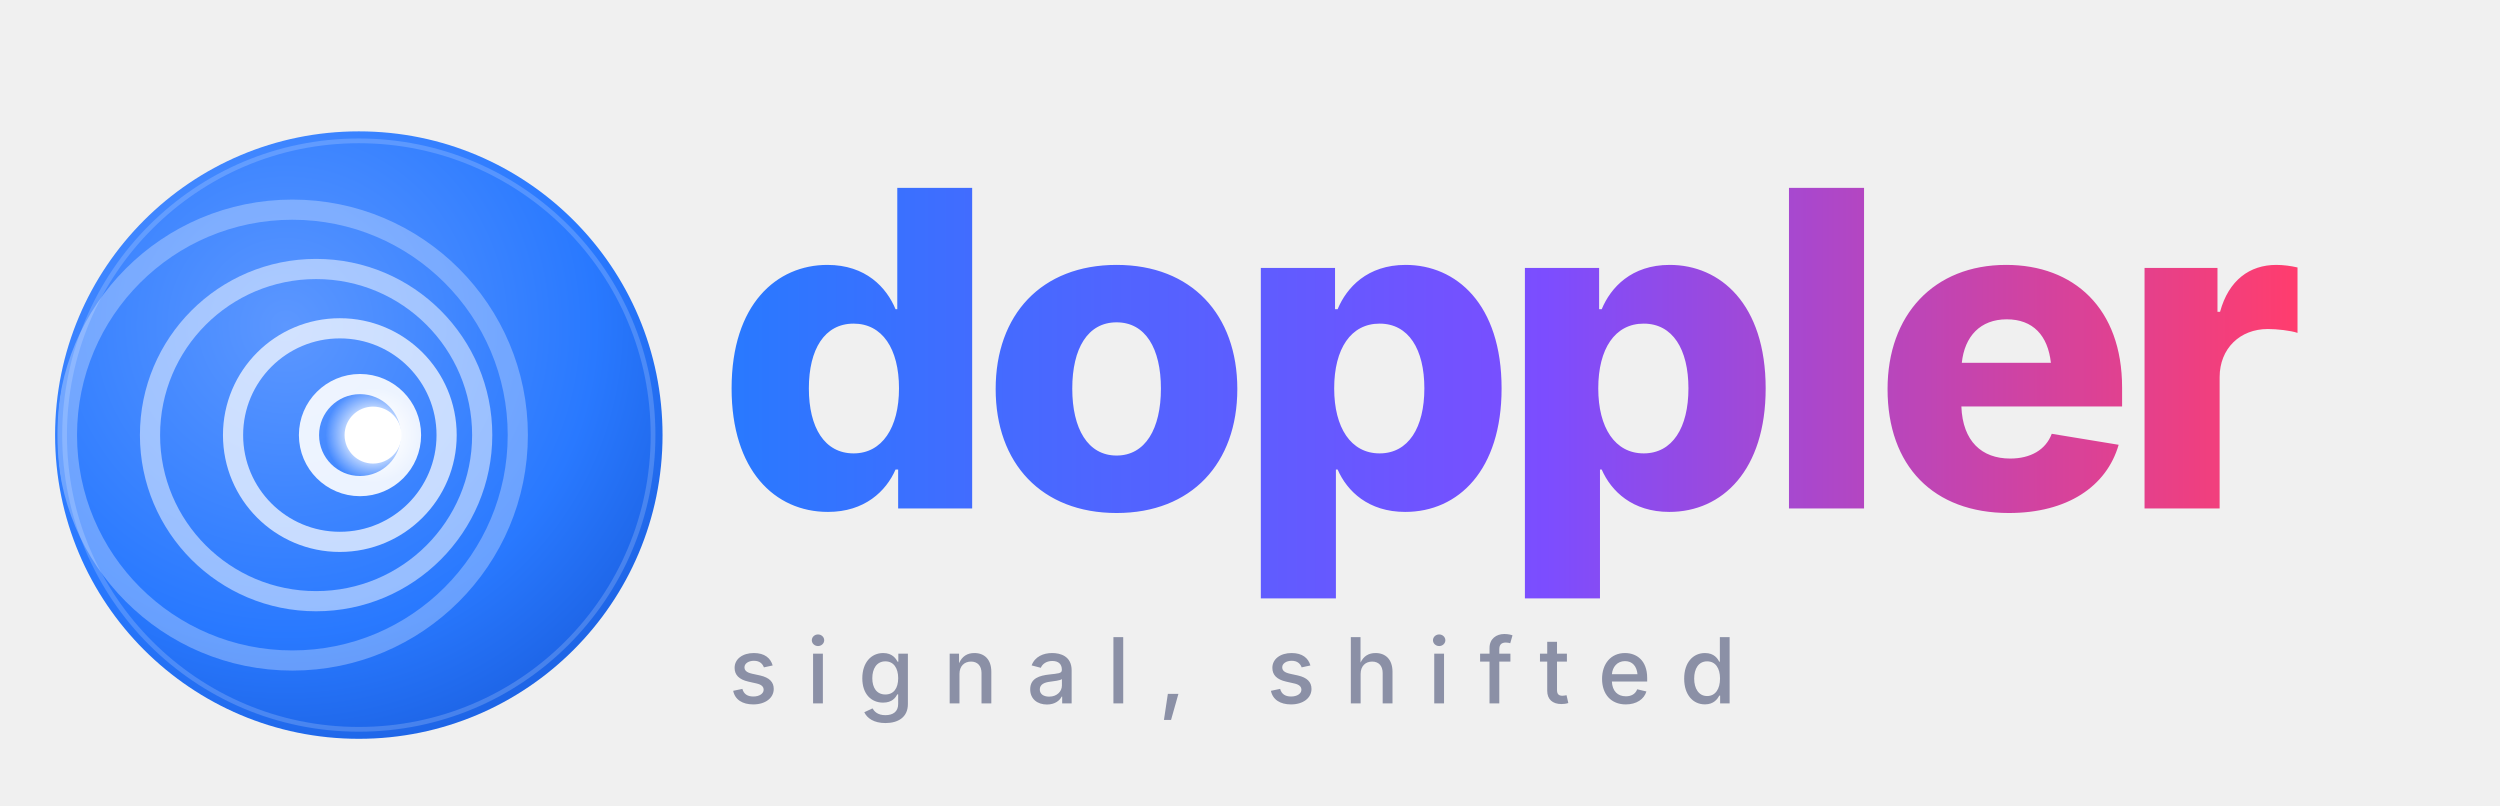
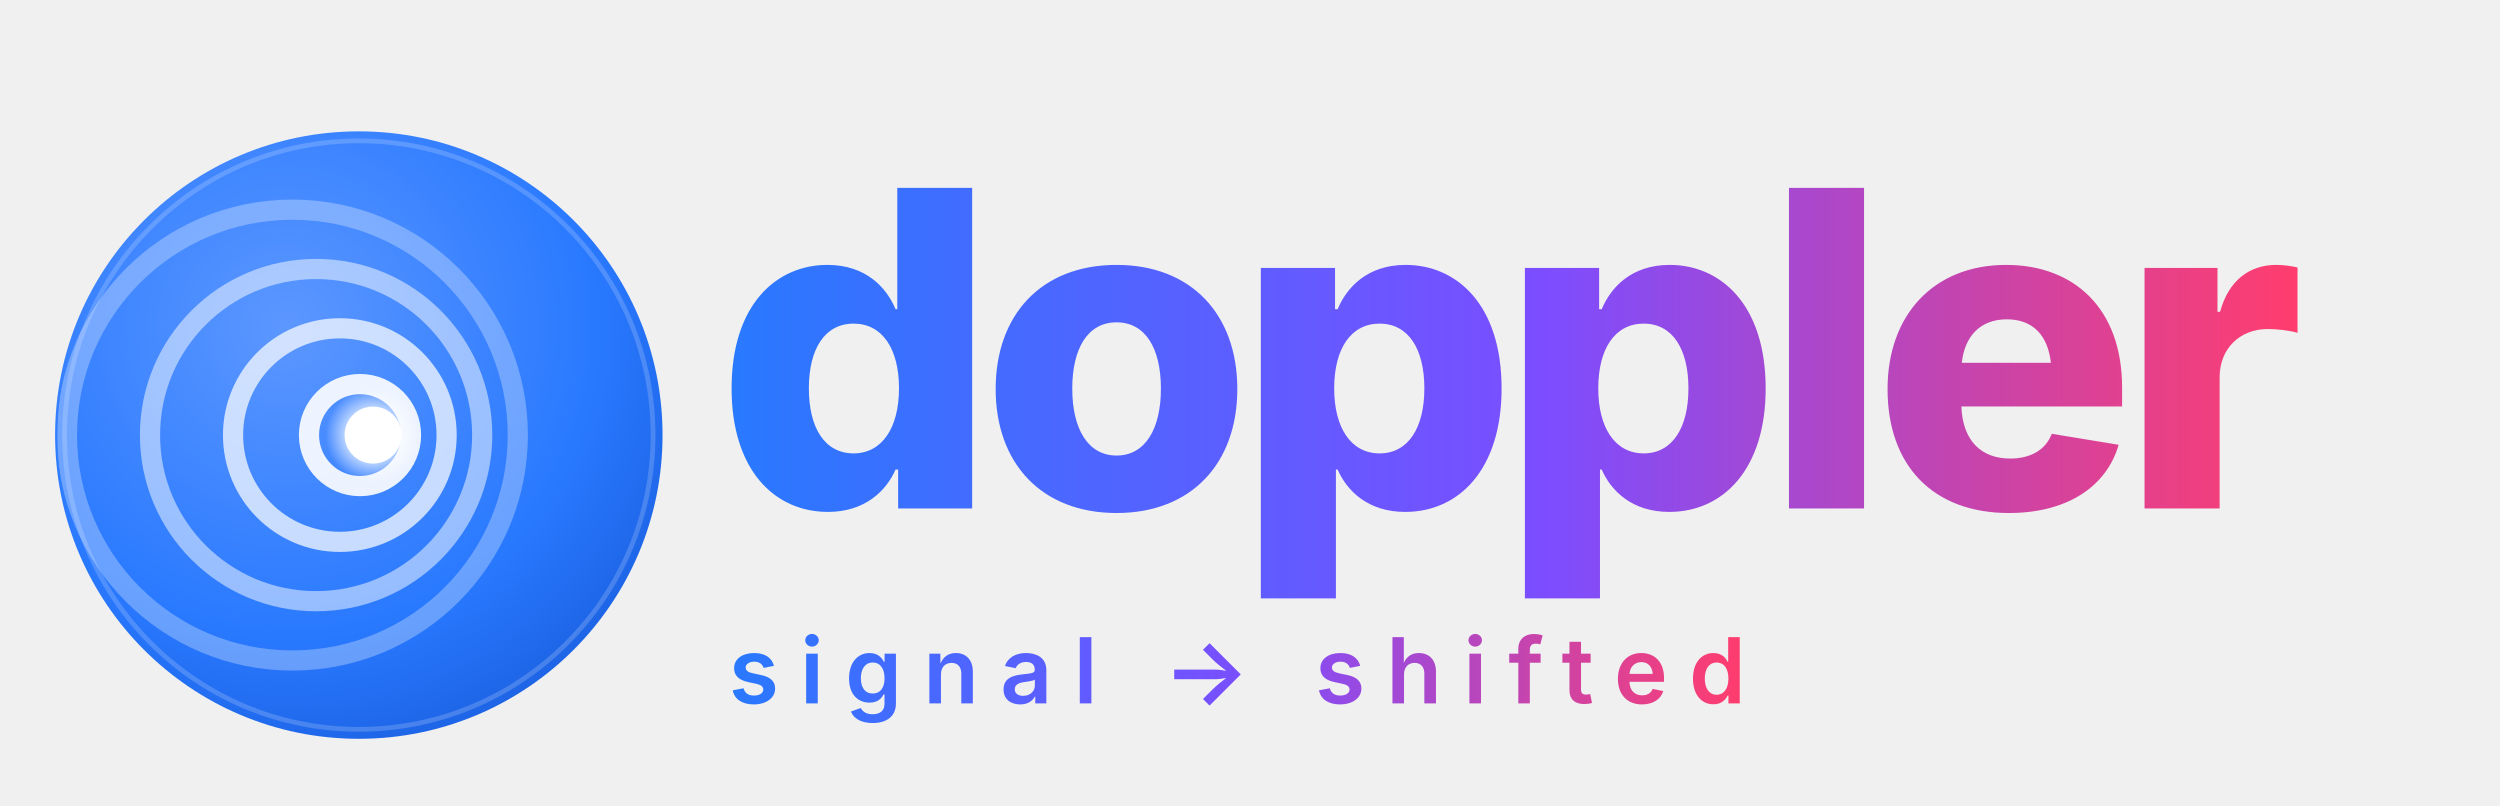
<svg xmlns="http://www.w3.org/2000/svg" viewBox="0 0 1180 380" font-family="Inter, 'Helvetica Neue', Arial, sans-serif">
  <defs>
    <linearGradient id="shift" x1="0" y1="0" x2="1" y2="0">
      <stop offset="0" stop-color="#2979FF" />
      <stop offset="0.52" stop-color="#7C4DFF" />
      <stop offset="1" stop-color="#FF3D6E" />
    </linearGradient>
    <radialGradient id="disc" cx="0.38" cy="0.32" r="0.85">
      <stop offset="0" stop-color="#5C97FF" />
      <stop offset="0.6" stop-color="#2979FF" />
      <stop offset="1" stop-color="#1657D6" />
    </radialGradient>
    <clipPath id="badge">
      <circle cx="256" cy="256" r="254" />
    </clipPath>
    <radialGradient id="spark" cx="0.5" cy="0.5" r="0.5">
      <stop offset="0" stop-color="#ffffff" />
      <stop offset="0.6" stop-color="#ffffff" />
      <stop offset="1" stop-color="#ffffff" stop-opacity="0" />
    </radialGradient>
  </defs>
  <g transform="translate(26,62) scale(0.56)">
    <circle cx="256" cy="256" r="256" fill="url(#disc)" />
    <circle cx="256" cy="256" r="248" fill="none" stroke="#ffffff" stroke-width="4" opacity="0.18" />
    <g clip-path="url(#badge)">
      <circle cx="200" cy="256" r="190" fill="none" stroke="#fff" stroke-width="17" opacity="0.30" />
      <circle cx="220" cy="256" r="140" fill="none" stroke="#fff" stroke-width="17" opacity="0.50" />
      <circle cx="240" cy="256" r="90" fill="none" stroke="#fff" stroke-width="17" opacity="0.72" />
      <circle cx="257" cy="256" r="43" fill="none" stroke="#fff" stroke-width="17" opacity="0.9" />
    </g>
    <circle cx="268" cy="256" r="40" fill="url(#spark)" opacity="0.6" />
    <circle cx="268" cy="256" r="24" fill="#fff" />
  </g>
  <text x="338" y="240" font-size="208" font-weight="800" letter-spacing="-8" fill="url(#shift)">doppler</text>
-   <text x="344" y="332" font-size="43" font-weight="500" letter-spacing="13.5" fill="#8b90a6">signal, shifted</text>
+   <text x="344" y="332" font-size="43" font-weight="600" letter-spacing="10" fill="url(#shift)">signal → shifted</text>
</svg>
